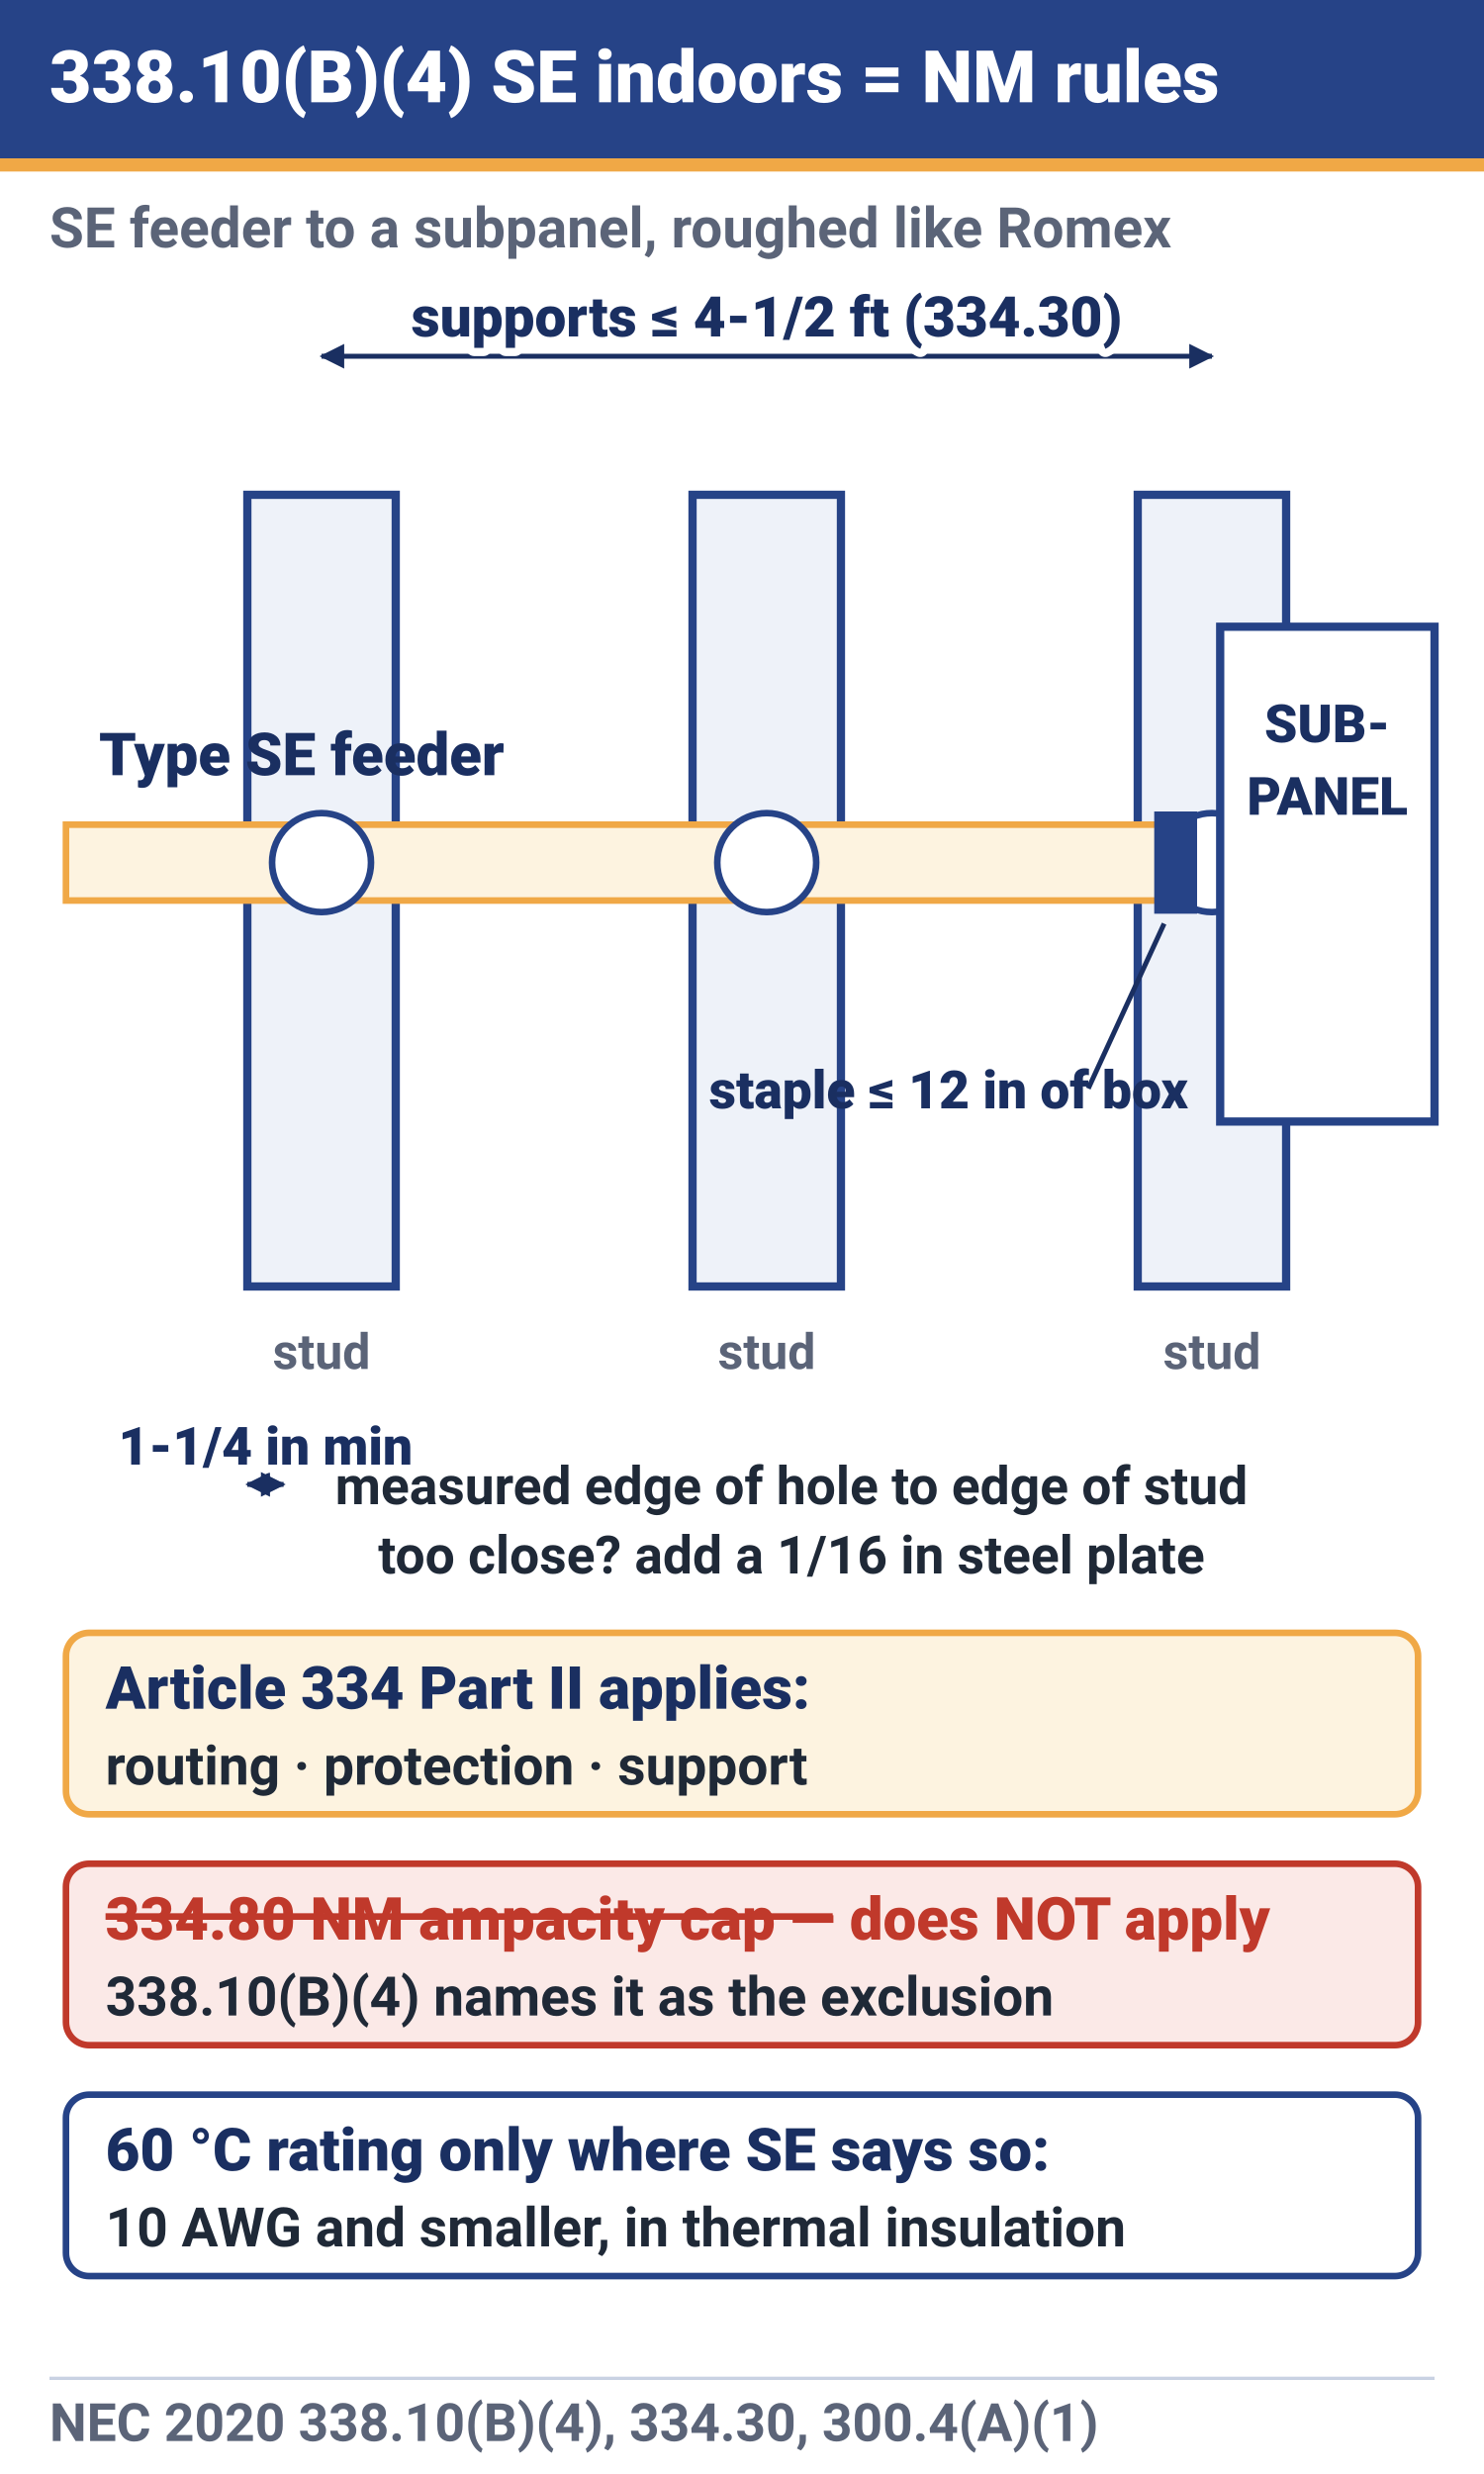
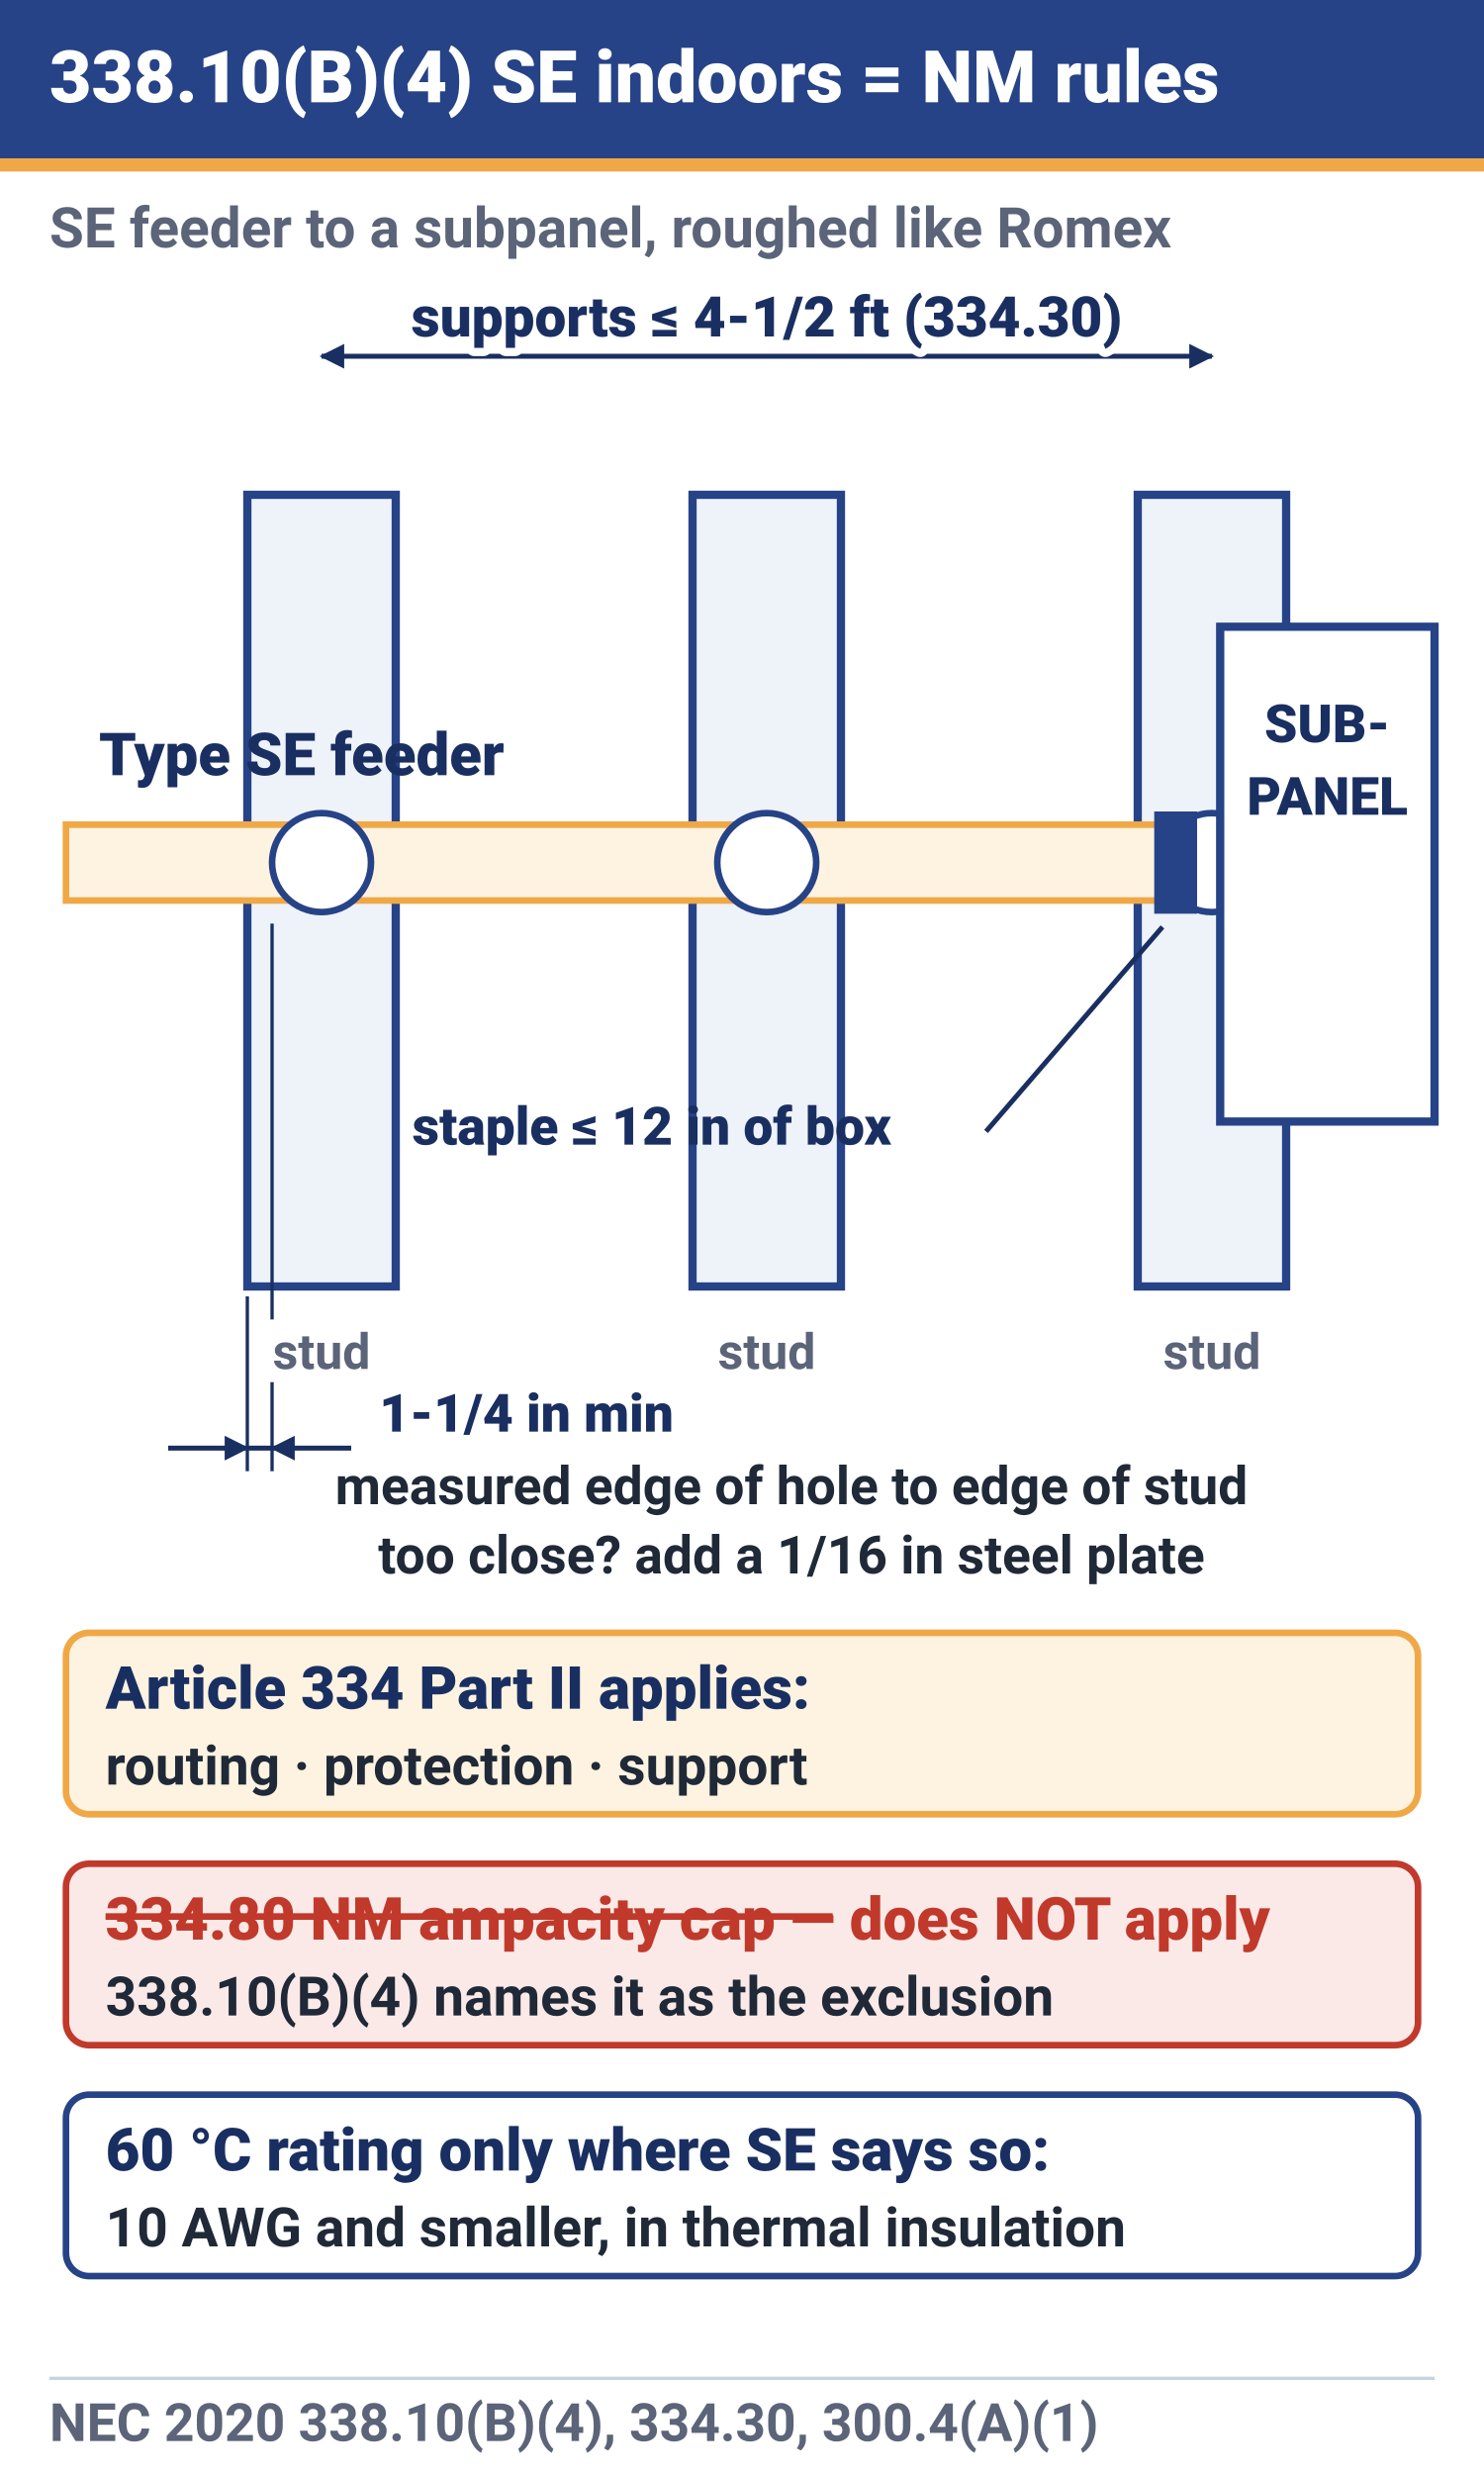
<svg xmlns="http://www.w3.org/2000/svg" viewBox="0 0 900 1500" width="900" height="1500" role="img" aria-labelledby="t d" font-family="-apple-system, 'SF Pro Text', 'Segoe UI', Roboto, Inter, Arial, sans-serif">
  <defs>
    <marker id="ah" viewBox="0 0 12 12" refX="11" refY="6" markerWidth="5" markerHeight="5" orient="auto">
      <path d="M0,0 L12,6 L0,12 z" fill="#1a2f61" />
    </marker>
    <marker id="ahs" viewBox="0 0 12 12" refX="1" refY="6" markerWidth="5" markerHeight="5" orient="auto">
      <path d="M12,0 L0,6 L12,12 z" fill="#1a2f61" />
    </marker>
    <pattern id="hatch" width="18" height="18" patternUnits="userSpaceOnUse" patternTransform="rotate(45)">
      <rect width="18" height="18" fill="#eef2f9" />
      <line x1="0" y1="0" x2="0" y2="18" stroke="#264387" stroke-width="4" />
    </pattern>
    <pattern id="hatchred" width="18" height="18" patternUnits="userSpaceOnUse" patternTransform="rotate(45)">
      <rect width="18" height="18" fill="#fbe9e7" />
      <line x1="0" y1="0" x2="0" y2="18" stroke="#c0392b" stroke-width="3" />
    </pattern>
    <pattern id="earth" width="24" height="24" patternUnits="userSpaceOnUse">
      <rect width="24" height="24" fill="#fdf3e0" />
      <circle cx="6" cy="6" r="2.5" fill="#5b6478" />
      <circle cx="18" cy="16" r="2" fill="#5b6478" />
    </pattern>
  </defs>
  <rect x="0" y="0" width="900" height="1500" fill="#ffffff" />
  <rect x="0" y="0" width="900" height="96" fill="#264387" />
  <rect x="0" y="96" width="900" height="8" fill="#F0A846" />
  <text x="30" y="62" font-size="44" font-weight="800" fill="#ffffff" text-anchor="start">338.10(B)(4) SE indoors = NM rules</text>
  <text x="30" y="150" font-size="34" font-weight="600" fill="#5b6478" text-anchor="start">SE feeder to a subpanel, roughed like Romex</text>
  <line x1="30" y1="1442" x2="870" y2="1442" stroke="#c9d2e3" stroke-width="2" />
  <text x="30" y="1480" font-size="32" font-weight="600" fill="#5b6478" text-anchor="start">NEC 2020 338.10(B)(4), 334.30, 300.4(A)(1)</text>
  <line x1="195" y1="216" x2="735" y2="216" stroke="#1a2f61" stroke-width="3" marker-end="url(#ah)" marker-start="url(#ahs)" />
  <text x="465.0" y="204" font-size="34" font-weight="800" text-anchor="middle" fill="#ffffff" stroke="#ffffff" stroke-width="10" stroke-linejoin="round">supports ≤ 4-1/2 ft (334.30)</text>
  <text x="465.0" y="204" font-size="34" font-weight="800" fill="#1a2f61" text-anchor="middle">supports ≤ 4-1/2 ft (334.30)</text>
  <rect x="150" y="300" width="90" height="480" rx="0" fill="#eef2f9" stroke="#264387" stroke-width="5" />
  <rect x="420" y="300" width="90" height="480" rx="0" fill="#eef2f9" stroke="#264387" stroke-width="5" />
  <rect x="690" y="300" width="90" height="480" rx="0" fill="#eef2f9" stroke="#264387" stroke-width="5" />
  <text x="195" y="830" font-size="30" font-weight="700" fill="#5b6478" text-anchor="middle">stud</text>
  <text x="465" y="830" font-size="30" font-weight="700" fill="#5b6478" text-anchor="middle">stud</text>
  <text x="735" y="830" font-size="30" font-weight="700" fill="#5b6478" text-anchor="middle">stud</text>
  <rect x="40" y="500" width="700" height="46" rx="0" fill="#fdf3e0" stroke="#F0A846" stroke-width="4" />
  <circle cx="195" cy="523" r="30" fill="#ffffff" stroke="#264387" stroke-width="4" />
  <circle cx="465" cy="523" r="30" fill="#ffffff" stroke="#264387" stroke-width="4" />
  <circle cx="735" cy="523" r="30" fill="#ffffff" stroke="#264387" stroke-width="4" />
  <text x="60" y="470" font-size="36" font-weight="900" fill="#1a2f61" text-anchor="start">Type SE feeder</text>
  <rect x="740" y="380" width="130" height="300" rx="0" fill="#ffffff" stroke="#264387" stroke-width="5" />
  <text x="805" y="450" font-size="32" font-weight="900" fill="#1a2f61" text-anchor="middle">SUB-</text>
  <text x="805" y="494" font-size="32" font-weight="900" fill="#1a2f61" text-anchor="middle">PANEL</text>
  <rect x="700" y="492" width="26" height="62" rx="0" fill="#264387" stroke="#264387" stroke-width="0" />
-   <text x="430" y="672" font-size="32" font-weight="800" fill="#1a2f61" text-anchor="start">staple ≤ 12 in of box</text>
-   <line x1="660" y1="660" x2="706" y2="560" stroke="#1a2f61" stroke-width="3" />
-   <line x1="150" y1="900" x2="172" y2="900" stroke="#1a2f61" stroke-width="3" marker-end="url(#ah)" marker-start="url(#ahs)" />
-   <text x="161.0" y="888" font-size="32" font-weight="800" text-anchor="middle" fill="#ffffff" stroke="#ffffff" stroke-width="10" stroke-linejoin="round">1-1/4 in min</text>
-   <text x="161.0" y="888" font-size="32" font-weight="800" fill="#1a2f61" text-anchor="middle">1-1/4 in min</text>
+   <text x="250" y="694" font-size="32" font-weight="800" fill="#1a2f61" text-anchor="start">staple ≤ 12 in of box</text>
+   <line x1="598" y1="686" x2="705" y2="562" stroke="#1a2f61" stroke-width="3" />
+   <line x1="150" y1="786" x2="150" y2="892" stroke="#1a2f61" stroke-width="2" />
+   <line x1="165" y1="560" x2="165" y2="800" stroke="#1a2f61" stroke-width="2" />
+   <line x1="165" y1="838" x2="165" y2="892" stroke="#1a2f61" stroke-width="2" />
+   <line x1="102" y1="878" x2="150" y2="878" stroke="#1a2f61" stroke-width="3" marker-end="url(#ah)" />
+   <line x1="150" y1="878" x2="165" y2="878" stroke="#1a2f61" stroke-width="3" />
+   <line x1="213" y1="878" x2="165" y2="878" stroke="#1a2f61" stroke-width="3" marker-end="url(#ah)" />
+   <text x="230" y="868" font-size="32" font-weight="800" text-anchor="start" fill="#ffffff" stroke="#ffffff" stroke-width="10" stroke-linejoin="round">1-1/4 in min</text>
+   <text x="230" y="868" font-size="32" font-weight="800" fill="#1a2f61" text-anchor="start">1-1/4 in min</text>
  <text x="480" y="912" font-size="32" font-weight="700" fill="#1f2937" text-anchor="middle">measured edge of hole to edge of stud</text>
  <text x="480" y="954" font-size="32" font-weight="700" fill="#1f2937" text-anchor="middle">too close? add a 1/16 in steel plate</text>
  <rect x="40" y="990" width="820" height="110" rx="14" fill="#fdf3e0" stroke="#F0A846" stroke-width="4" />
  <text x="64" y="1036" font-size="36" font-weight="900" fill="#1a2f61" text-anchor="start">Article 334 Part II applies:</text>
  <text x="64" y="1082" font-size="33" font-weight="700" fill="#1f2937" text-anchor="start">routing · protection · support</text>
  <rect x="40" y="1130" width="820" height="110" rx="14" fill="#fbe9e7" stroke="#c0392b" stroke-width="4" />
  <text x="64" y="1176" font-size="36" font-weight="900" fill="#c0392b" text-anchor="start">334.80 NM ampacity cap — does NOT apply</text>
  <line x1="64" y1="1162" x2="505" y2="1162" stroke="#c0392b" stroke-width="4" />
  <text x="64" y="1222" font-size="33" font-weight="700" fill="#1f2937" text-anchor="start">338.10(B)(4) names it as the exclusion</text>
  <rect x="40" y="1270" width="820" height="110" rx="14" fill="#ffffff" stroke="#264387" stroke-width="4" />
  <text x="64" y="1316" font-size="36" font-weight="900" fill="#1a2f61" text-anchor="start">60 °C rating only where SE says so:</text>
  <text x="64" y="1362" font-size="33" font-weight="700" fill="#1f2937" text-anchor="start">10 AWG and smaller, in thermal insulation</text>
</svg>
